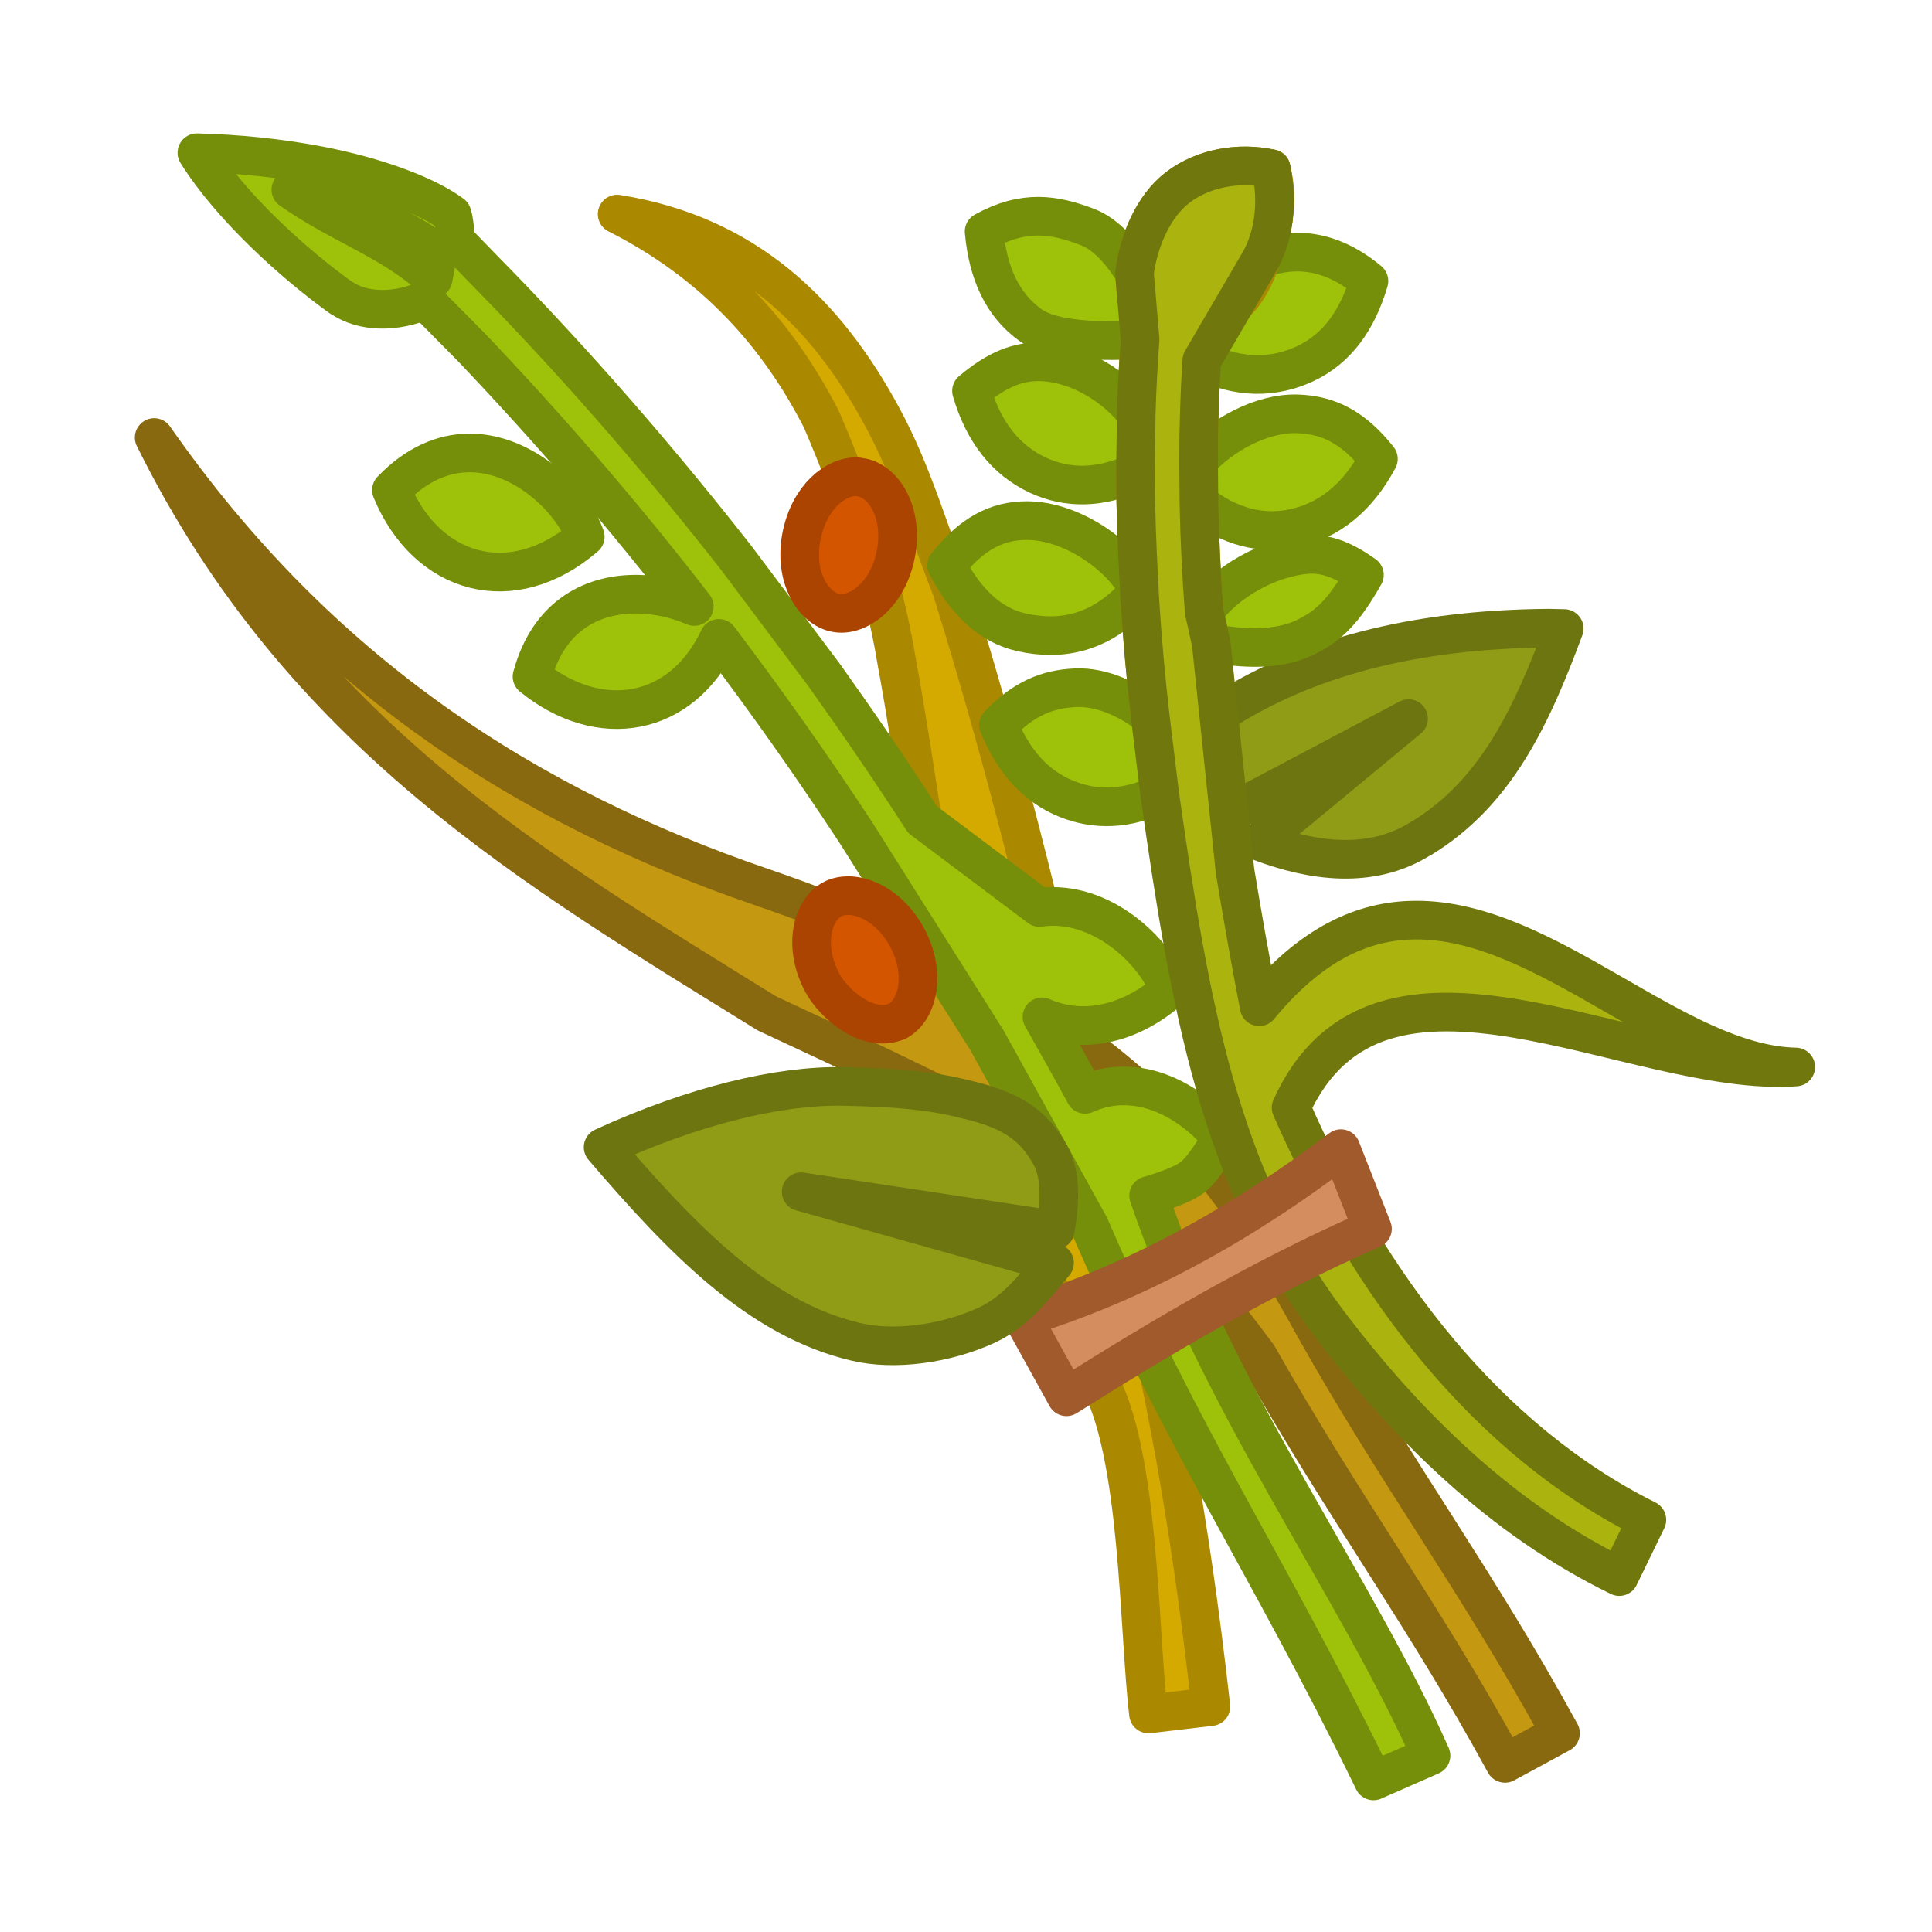
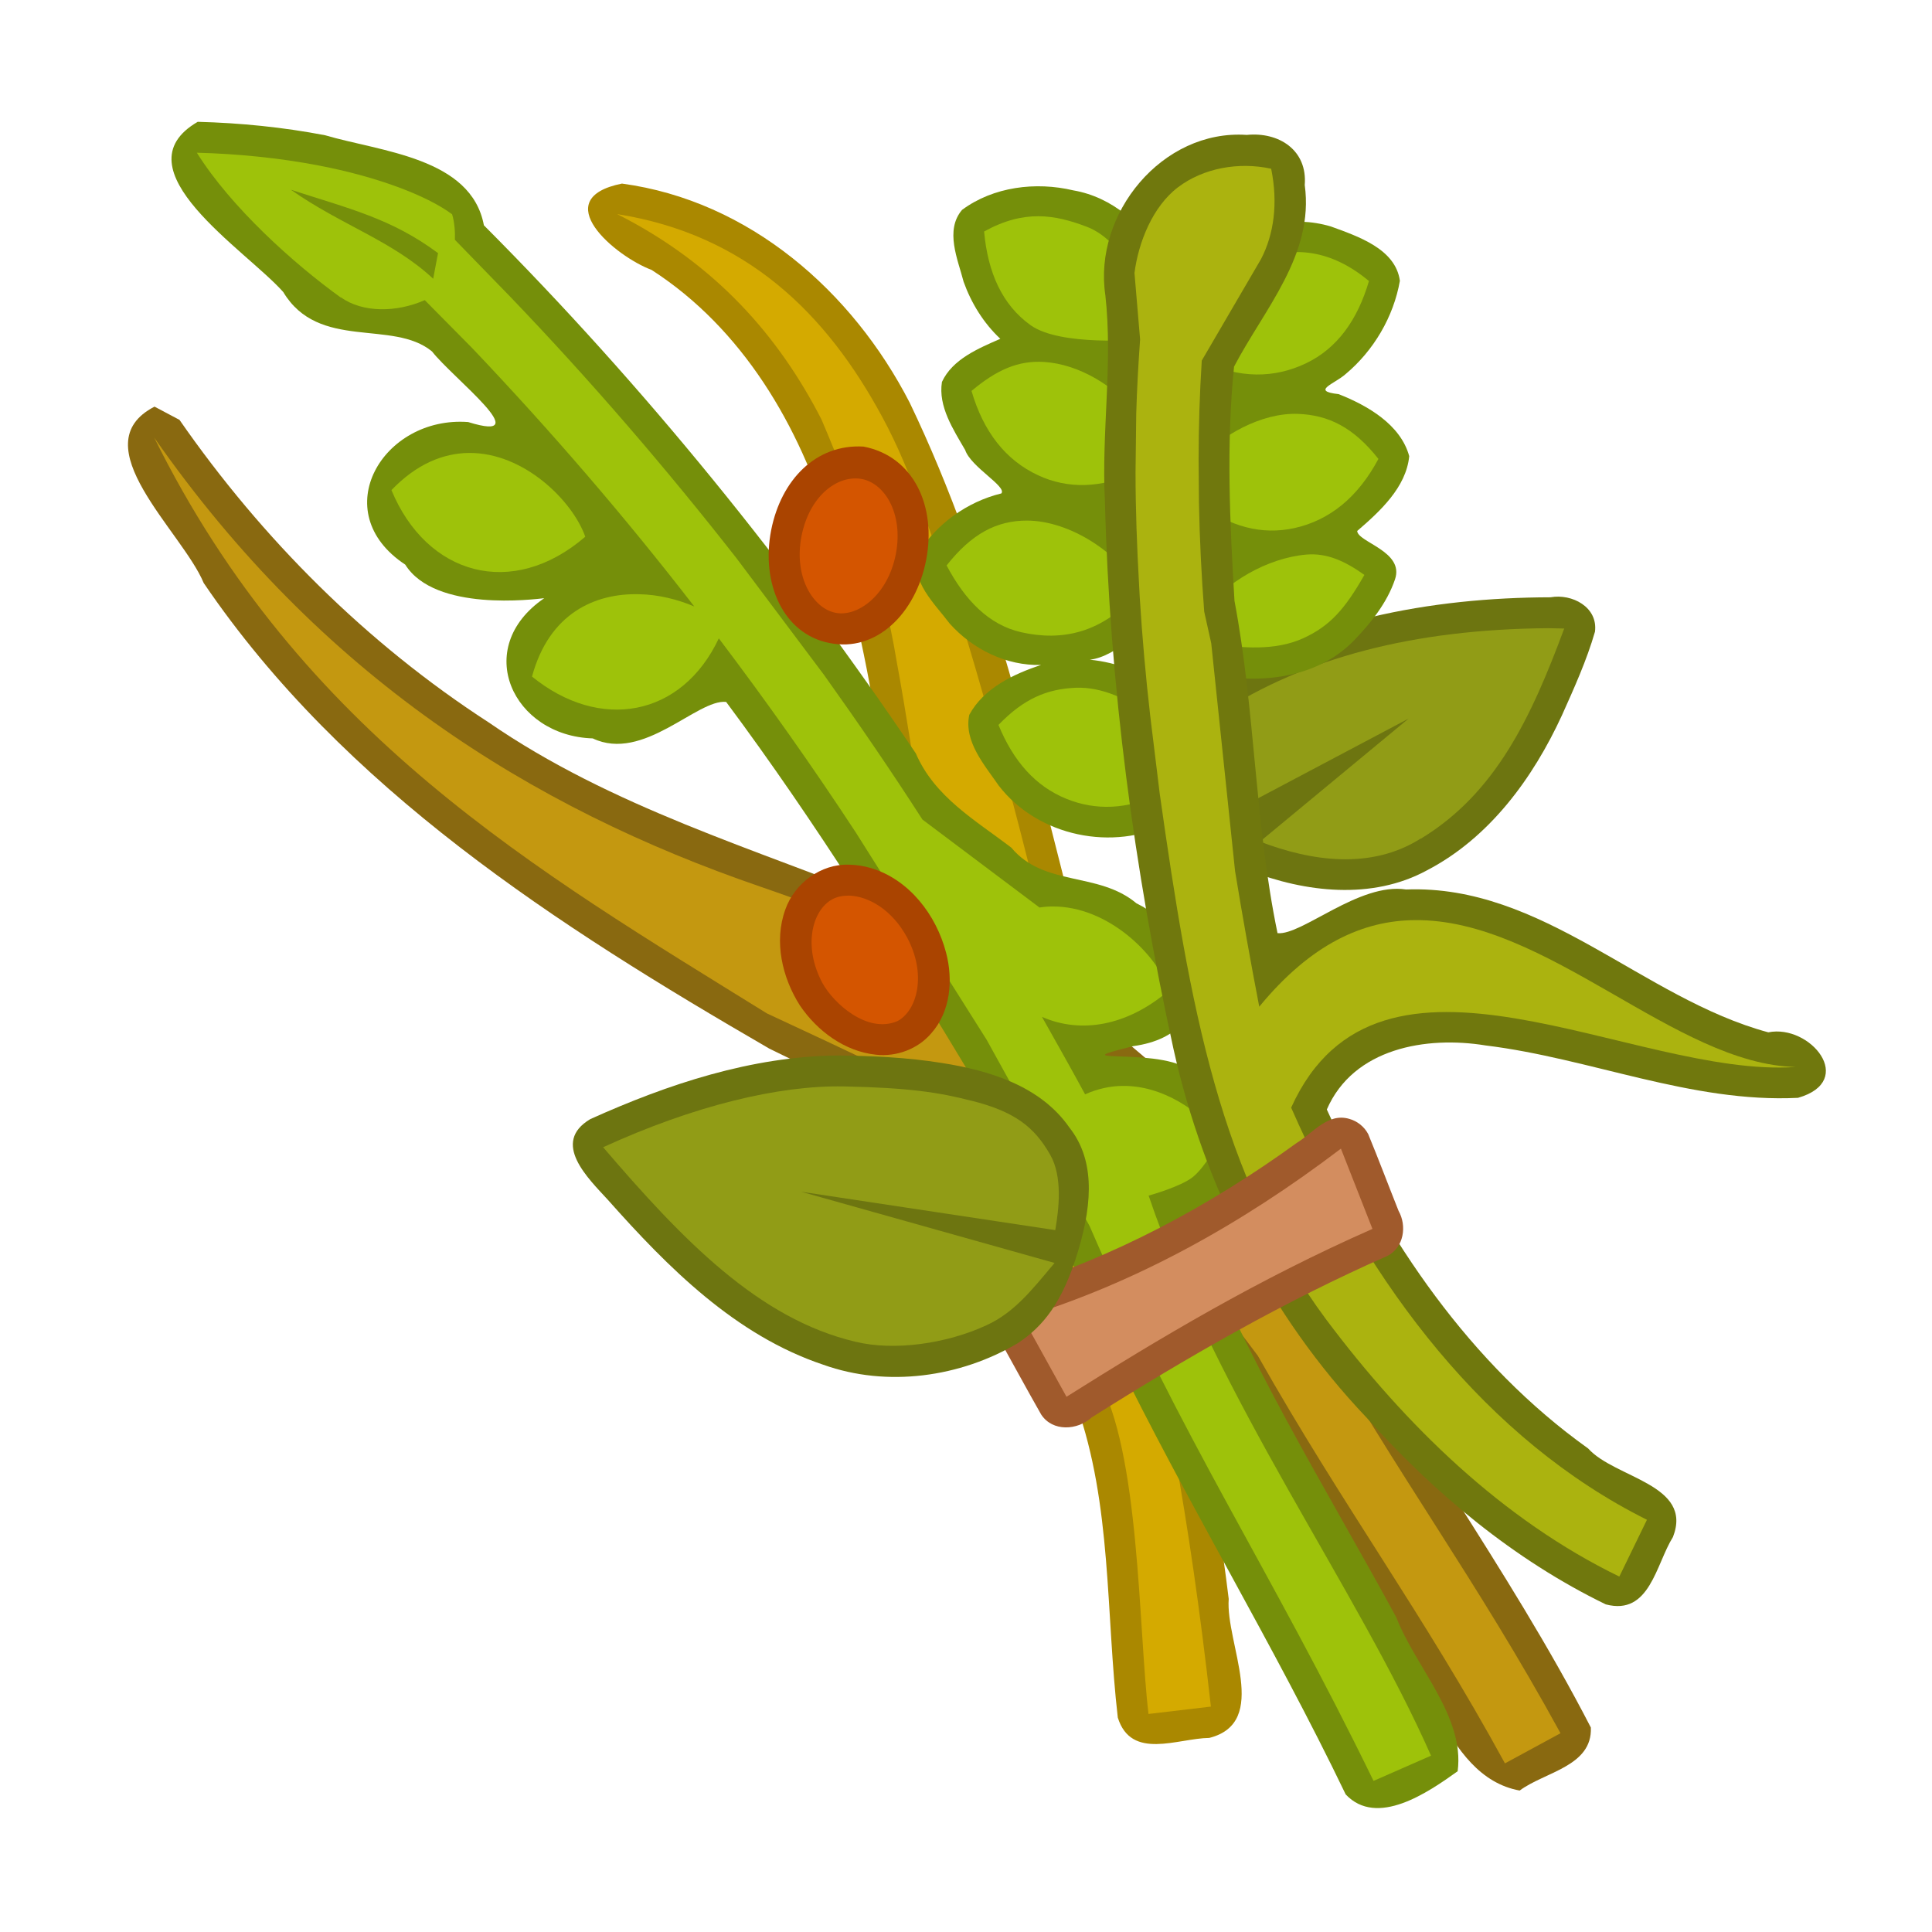
<svg xmlns="http://www.w3.org/2000/svg" height="500" viewBox="0 0 132.292 132.292" width="500">
-   <g stroke-linecap="round" stroke-linejoin="round" stroke-width="2.334" transform="matrix(-1.133828 0 0 1.133775 235.8387 -226.9108)">
-     <path d="m152.295 249.634c.487-3.154.974-6.392 1.566-9.61.795-4.851 2.459-9.702 4.53-14.552 2.582-5.04 6.392-9.396 12.34-12.404-7.789 1.232-12.636 5.986-16.023 12.277-1.869 3.454-2.78 6.908-4.17 10.361-2.011 6.456-3.729 12.778-5.313 19.241-3.916 15.979-7.704 24.699-10.351 48.26l3.768.445c.614-5.122.506-15.897 3.088-20.321 1.282-2.45.574-.635 2.646-4.784 2.959-5.927 5.952-15.522 7.918-28.912z" fill="#d4aa00" stroke="#a80" />
-     <path d="m161.692 261.339c13.928-8.636 28.109-16.828 36.999-34.777v-0c-10.033 14.372-22.671 22.345-36.639 27.136-20.888 7.165-27.431 15.648-33.401 26.543-4.995 8.911-9.8 15.261-14.891 24.575l3.355 1.82c4.953-9.081 9.737-15.452 14.922-24.617 7.387-9.853 9.428-11.277 29.654-20.68z" fill="#c49810" stroke="#896910" />
-     <path d="m196.11 209.362c-2.392.059-4.974.311-7.387.777-3.387.652-6.435 1.764-8.022 2.938-.148.468-.191 1.109-.17 1.543l-3.344 3.44c-4.868 5.078-9.419 10.365-13.674 15.805l-5.271 7.027c-2.053 2.879-4.043 5.779-5.948 8.742l-7.07 5.313c-.254-.042-.529-.064-.783-.064-3.344-.021-6.287 2.878-7.049 5.059 2.561 2.201 5.376 2.625 7.683 1.609-.868 1.545-1.757 3.111-2.603 4.678-.762-.339-1.545-.508-2.286-.508-2.413-.021-4.614 1.503-5.948 3.154 0 0 .967 1.752 1.733 2.354.757.595 2.664 1.116 2.664 1.116-4.182 12.343-12.591 23.708-17.054 33.825l3.471 1.524c6.337-13.015 11.571-20.592 17.145-33.506l6.223-11.26 7.895-12.51c2.625-4 5.377-7.895 8.276-11.726 2.244 4.763 7.196 5.631 11.281 2.307-1.037-3.831-3.81-5.038-6.456-4.974-1.185.021-2.349.318-3.344.741 4.17-5.397 8.636-10.583 13.419-15.612l2.858-2.89c1.714.756 3.746.766 5.059-.163h.021c2.836-2.04 6.625-5.453 8.679-8.731zm-5.673 2.235c-3.027 2.131-6.14 3.081-8.595 5.376l-.293-1.547c2.815-2.098 5.396-2.693 8.888-3.829z" fill="#9ec20a" stroke="#758f0a" />
-     <path d="m156.718 254.227c-1.164.042-2.582.847-3.493 2.519-1.206 2.244-.614 4.424.572 5.059 1.82.783 3.852-1.058 4.53-2.286 1.206-2.244.614-4.403-.572-5.059-.296-.169-.656-.233-1.037-.233z" fill="#d45500" stroke="#a40" />
-     <path d="m114.508 238.076c-.315 0-.652.021-.972.021 1.988 5.355 4.125 9.927 8.638 12.679h.021c3.006 1.905 6.604 1.376 9.716.191l-8.975-7.429 11.197 5.927c.318-1.884 1.418-4.403.275-6.202h-.021v-.021c-5.186-3.365-11.705-5.101-19.88-5.165z" fill="#919c16" stroke="#6d7510" />
-     <path d="m156.21 228.932c-.085.021-.169.021-.254.042-1.333.254-2.54 2.138-2.053 4.636.487 2.498 2.328 3.81 3.641 3.535 1.333-.254 2.54-2.138 2.053-4.636-.466-2.349-2.074-3.641-3.387-3.577z" fill="#d45500" stroke="#a40" />
-     <path d="m179.705 227.493c-3.344-.042-6.287 2.9-7.048 5.059 4.424 3.81 9.588 2.307 11.705-2.815-1.524-1.587-3.133-2.223-4.657-2.244z" fill="#9ec20a" stroke="#758f0a" />
-     <path d="m137.965 248.067c1.939.98 3.89 1.024 5.632.316 1.873-.76 3.201-2.265 4.104-4.465-1.524-1.587-2.935-2.17-4.657-2.244-1.606-.069-3.26.72-4.508 1.714l-3.014 3.508z" fill="#9ec20a" stroke="#758f0a" />
-     <path d="m135.276 237.082c-1.291-1.778-3.815-3.245-6.16-3.45-1.236-.108-2.328.381-3.514 1.228 1.175 2.063 2.079 3.086 3.69 3.823 1.688.772 3.748.61 5.56.305l1.891-.203z" fill="#9ec20a" stroke="#758f0a" />
-     <path d="m135.594 230.52c-.042 2.18-.148 4.36-.318 6.562" fill="#d4aa00" stroke="#a80" />
-     <path d="m135.615 227.938c-1.376-1.503-3.787-2.884-5.99-2.805-1.858.067-3.365.815-4.868 2.72 1.231 2.308 2.943 3.711 5.086 4.179 1.936.424 3.899-.067 5.751-1.512l1.3-1.081z" fill="#9ec20a" stroke="#758f0a" />
-     <g fill="#d4aa00" stroke="#a80">
-       <path d="m135.425 221.914c.127 1.998.191 4.013.191 6.024" />
-       <path d="m131.088 213.271c.108.918.368 1.765.759 2.515" />
-       <path d="m131.234 210.327c-.212 1.036-.254 2.026-.146 2.944" />
-     </g>
-     <path d="m145.763 219.776c1.713-1.223 2.584-3.175 2.806-5.658-2.433-1.343-4.267-1.018-6.203-.285-1.25.473-2.176 1.674-2.878 2.791-.303.606-1.98 2.928-1.991 3.753l1.653.263s4.804.428 6.613-.863z" fill="#9ec20a" stroke="#758f0a" />
-     <path d="m139.383 225.112c-.042-1.492-.127-2.985-.233-4.473" fill="#d4aa00" stroke="#a80" />
-     <path d="m139.425 228.658c2.099.983 4.105 1.012 5.884.184 1.962-.913 3.301-2.625 4.022-5.095-1.524-1.276-2.827-1.854-4.403-1.748-2.115.141-4.276 1.471-5.546 3.114l-2.318 2.582z" fill="#9ec20a" stroke="#758f0a" />
-     <path d="m139.214 235.41c.127-2.265.212-4.508.212-6.752" fill="#d4aa00" stroke="#a80" />
-     <path d="m146.326 238.321c1.967-.443 3.398-1.942 4.508-4.033-1.503-1.905-3.011-2.717-4.868-2.709-2.588.011-5.588 1.968-6.773 4.233 2.219 2.606 4.708 3.056 7.133 2.509z" fill="#9ec20a" stroke="#758f0a" />
-     <path d="m138.536 243.39c.275-2.392.487-4.784.635-7.176" fill="#d4aa00" stroke="#a80" />
-     <path d="m131.847 215.786c-1.905-.749-4.191-.624-6.519 1.325.693 2.361 1.923 4.072 3.807 4.971 1.893.903 4.038.947 6.289-.168l2.073-1.537c-1.117-1.769-1.938-2.593-5.65-4.591z" fill="#9ec20a" stroke="#758f0a" />
-     <path d="m139.489 216.624c-.235-1.84-1.089-4.011-2.633-5.181-1.523-1.154-3.659-1.546-5.622-1.116-.541 2.102-.041 3.81.614 5.459 1.159 3.573 3.419 3.873 5.65 4.591 1.822-1.745 1.889-1.958 1.991-3.753z" fill="#d4aa00" stroke="#a80" />
-     <path d="m139.214 235.41c.127-2.265.212-4.508.212-6.752l-.042-3.545c-.042-1.492-.127-2.985-.233-4.473l.339-4.015c-.235-1.84-1.089-4.011-2.633-5.181-1.523-1.154-3.659-1.546-5.622-1.116-.423 2.072-.169 3.958.614 5.459l3.577 6.128c.127 1.998.191 4.013.191 6.024l-.021 2.582c-.042 2.18-.148 4.36-.318 6.562l-.423 1.905-1.439 13.758c-.445 2.709-.931 5.44-1.46 8.191-3.133-3.81-6.287-5.207-9.398-5.228-7.957-.085-15.74 8.721-23.004 8.869 9.836.699 25.142-9.335 30.476 2.455-4.731 10.804-11.816 20.061-21.486 24.892l1.668 3.429c7.055-3.429 12.897-9.123 17.681-15.494 6.451-8.671 8.256-18.928 10.075-31.792l.572-4.678c.275-2.392.487-4.784.635-7.176z" fill="#abb30f" stroke="#70780d" />
-     <path d="m127.022 269.509-1.905 4.847c6.921 3.048 12.827 6.583 18.479 10.139l2.646-4.784c-6.752-2.074-13.123-5.567-19.219-10.202z" fill="#d38d5f" stroke="#a05a2c" />
-     <path d="m149.374 266.609h-.021c-2.649.664-3.819 1.597-4.775 3.273-.753 1.32-.527 3.262-.305 4.548l15.346-2.318-15.303 4.3c1.387 1.654 2.421 2.981 4.104 3.761 2.414 1.118 5.568 1.57 7.918.998 5.842-1.376 10.435-6.138 15.24-11.748-5.503-2.519-10.626-3.747-14.531-3.672s-5.81.37-7.673.857z" fill="#919c16" stroke="#6d7510" />
+   <g stroke-linecap="round" stroke-linejoin="round">
+     <path d="m42.59 12.57c-5.157 1.038-.469 4.978 2.024 5.911 6.247 4.022 10.146 10.7 12.246 17.68 3.846 11.38 3.978 23.585 7.04 35.163 2.014 8.719 5.127 17.216 9.805 24.864 2.441 6.864 2.009 14.283 2.836 21.426.927 2.942 4.091 1.416 6.266 1.388 4.194-1.062 1.101-6.49 1.328-9.518-1.841-15.162-6.07-29.867-10.074-44.561-3.257-12.631-6.097-25.532-11.769-37.348-3.925-7.636-10.983-13.825-19.701-15.004z" fill="#a80" />
+     <path d="m63.163 56.118c-.552-3.576-1.104-7.247-1.776-10.895-.901-5.5-2.789-10.999-5.136-16.499-2.928-5.714-7.248-10.653-13.992-14.063 8.832 1.397 14.328 6.787 18.168 13.919 2.119 3.916 3.152 7.832 4.728 11.748 2.28 7.319 4.228 14.488 6.024 21.814 4.44 18.117 8.735 28.003 11.736 54.716l-4.272.504c-.696-5.808-.574-18.024-3.502-23.04-1.453-2.778-.651-.72-3-5.424-3.355-6.72-6.749-17.598-8.978-32.78z" fill="#d4aa00" stroke-width="4.233" />
+     <path d="m10.581 27.844c-5.066 2.609 1.91 8.559 3.367 12.076 9.568 14.098 24.252 23.493 38.726 31.881 10.53 5.202 22.524 9.365 29.552 19.408 4.41 5.807 7.599 12.449 11.754 18.449 3.682 3.916 4.72 11.972 10.078 12.948 1.725-1.281 4.983-1.654 4.875-4.314-5.686-11.031-13.242-21.009-19.092-31.968-6.285-11.287-16.907-19.583-28.762-24.412-9.364-3.782-19.22-6.649-27.625-12.451-8.344-5.404-15.501-12.555-21.164-20.711z" fill="#896910" />
+     <path d="m52.507 69.388c-15.792-9.791-31.871-19.079-41.951-39.429v-0c11.376 16.295 25.705 25.334 41.543 30.766 23.683 8.123 31.102 17.742 37.871 30.094 5.664 10.103 11.112 17.303 16.884 27.862l-3.804 2.064c-5.616-10.295-11.04-17.519-16.92-27.91-8.375-11.171-10.69-12.785-33.623-23.446z" fill="#c49810" stroke-width="4.233" />
+     <path d="m85.521 59.607c3.854 1.501 8.431 2.037 12.194-.014 4.279-2.226 7.256-6.311 9.238-10.614.837-1.87 1.692-3.756 2.261-5.723.218-1.688-1.576-2.621-3.042-2.357-8.223.019-16.707 1.586-23.71 6.099-.876.72-1.501 1.783-1.63 2.988-.31 2.147.374 4.3.889 6.336 1.267 1.095 2.534 2.19 3.801 3.284z" fill="#6d7510" />
+     <path d="m106.007 43.014c.358 0 .739.024 1.102.024-2.254 6.072-4.677 11.255-9.794 14.375h-.024c-3.408 2.16-7.488 1.56-11.016.216l10.176-8.423-12.696 6.72c-.36-2.136-1.608-4.992-.312-7.031h.024v-.024c5.88-3.816 13.272-5.784 22.54-5.856z" fill="#919c16" stroke-width="4.233" />
+     <path d="m13.537 8.342c-5.552 3.227 3.319 8.785 5.858 11.655 2.432 4.045 7.489 1.846 10.187 4.068 1.409 1.813 7.316 6.337 2.474 4.834-5.838-.435-9.772 6.159-4.308 9.762 2.039 3.259 8.855 2.368 9.516 2.301-4.984 3.414-2.144 9.437 3.323 9.599 3.465 1.651 7.156-2.708 9.135-2.498 6.186 8.307 11.661 17.124 16.997 25.989 3.413 6.086 6.822 12.168 9.56 18.596 4.986 10.232 10.936 19.961 15.866 30.223 2.142 2.271 5.63-.126 7.667-1.588.492-3.776-2.872-7.101-4.208-10.55-4.954-9.105-10.522-17.948-14.172-27.694 4.86-1.496 5.616-7.837.326-9.475-1.611-2.038-9.749-.557-4.16-1.931 6.437-.882 4.7-7.6.217-9.781-2.607-2.187-6.313-1.112-8.563-3.807-2.467-1.887-5.255-3.468-6.544-6.462-8.713-12.93-18.561-25.109-29.574-36.156-.865-4.641-7.056-5.04-10.873-6.166-2.875-.551-5.799-.844-8.725-.92z" fill="#758f0a" />
+     <path d="m32.084 31.015c3.792-.048 7.128 3.288 7.992 5.736-5.016 4.32-10.872 2.616-13.272-3.192 1.728-1.8 3.552-2.52 5.28-2.544zm-18.6-20.557c2.712.067 5.64.353 8.376.881 3.84.739 7.296 2 9.096 3.331.168.53.216 1.258.192 1.749l3.791 3.9c5.52 5.757 10.68 11.751 15.504 17.919l5.976 7.968c2.328 3.264 4.584 6.552 6.744 9.912l8.016 6.024c.288-.048.6-.072.888-.072 3.792-.024 7.128 3.264 7.992 5.735-2.904 2.496-6.096 2.976-8.711 1.824.984 1.752 1.992 3.528 2.952 5.304.864-.384 1.752-.576 2.592-.576 2.736-.024 5.232 1.704 6.744 3.576 0 0-1.096 1.986-1.965 2.669-.858.675-3.02 1.266-3.02 1.266 4.741 13.994 14.276 26.88 19.337 38.35l-3.936 1.728c-7.185-14.756-13.12-23.347-19.44-37.989l-7.056-12.767-8.952-14.183c-2.976-4.536-6.096-8.951-9.384-13.295-2.544 5.4-8.159 6.384-12.791 2.616 1.176-4.344 4.32-5.712 7.32-5.64 1.344.024 2.664.36 3.791.84-4.728-6.12-9.791-11.999-15.215-17.701l-3.24-3.276c-1.944.857-4.248.869-5.736-.185h-.024c-3.216-2.313-7.512-6.182-9.84-9.899zm6.432 2.534c3.432 2.417 6.962 3.494 9.746 6.095l.332-1.754c-3.192-2.378-6.118-3.053-10.078-4.341z" fill="#9ec20a" stroke-width="4.233" />
+     <path d="m82.626 46.141c3.456.718 7.455.397 10.057-2.255 1.175-1.213 2.295-2.603 2.838-4.214.661-1.919-2.549-2.54-2.588-3.314 1.55-1.335 3.355-2.985 3.562-5.122-.589-2.167-2.861-3.472-4.833-4.248-1.923-.213-.293-.69.47-1.367 1.924-1.604 3.294-3.93 3.724-6.393-.299-2.203-2.905-3.053-4.726-3.721-2.645-.786-5.527-.133-7.727 1.482-1.485.541-3.077 3.399-3.827.755-1.249-2.349-3.412-4.25-6.084-4.709-2.564-.608-5.471-.253-7.616 1.336-1.189 1.403-.295 3.37.106 4.921.526 1.47 1.371 2.836 2.514 3.907-1.496.658-3.276 1.391-3.997 2.953-.269 1.68.78 3.263 1.591 4.664.394 1.169 2.875 2.502 2.476 2.971-2.334.566-4.474 2.097-5.715 4.154-.543 1.855 1.158 3.397 2.174 4.753 1.577 1.763 3.878 2.905 6.267 2.838-1.893.619-3.945 1.6-4.923 3.418-.382 1.824 1.053 3.441 2.024 4.852 2.687 3.48 7.828 4.53 11.721 2.551.977-.506 2.345-1.046 3.409-1.699 1.179-.904.879-2.662-.174-3.528-1.198-1.302-2.221-2.782-3.543-3.957-1.506-1.114-3.316-1.813-5.18-1.996 1.93-.225 3.724-2.463 4.996-2.786 1.002 1.251 2.003 2.502 3.005 3.753z" fill="#758f0a" />
+     <path d="m86.346 17.742c2.16-.85 4.752-.708 7.392 1.502-.786 2.677-2.181 4.617-4.317 5.636-2.146 1.024-4.578 1.074-7.131-.191l-2.35-1.742c1.266-2.005 2.197-2.94 6.406-5.205zm-16.416 25.55c-2.23-.503-3.853-2.202-5.112-4.573 1.704-2.16 3.414-3.08 5.52-3.072 2.934.012 6.336 2.232 7.68 4.8-2.516 2.955-5.338 3.465-8.088 2.845zm7.824-10.956c-2.38 1.115-4.654 1.147-6.671.208-2.224-1.035-3.743-2.976-4.56-5.776 1.728-1.447 3.206-2.102 4.992-1.982 2.398.16 4.848 1.668 6.288 3.53l2.628 2.928zm-7.186-10.07c-1.942-1.387-2.929-3.6-3.182-6.415 2.759-1.523 4.838-1.155 7.033-.323 1.417.537 2.468 1.898 3.263 3.165.344.687 2.245 3.319 2.258 4.255l-1.874.298s-5.447.486-7.498-.979zm11.506 9.254c1.56-1.704 4.294-3.269 6.792-3.18 2.106.075 3.816.924 5.52 3.084-1.396 2.617-3.336 4.207-5.767 4.739-2.196.48-4.421-.076-6.521-1.715l-1.474-1.226zm.384 10.367c1.464-2.016 4.326-3.679 6.984-3.912 1.401-.123 2.64.432 3.984 1.392-1.332 2.339-2.357 3.499-4.184 4.334-1.914.875-4.249.692-6.304.345l-2.144-.23zm-3.048 12.455c-2.199 1.111-4.411 1.161-6.386.358-2.124-.862-3.629-2.568-4.654-5.062 1.728-1.8 3.328-2.46 5.28-2.544 1.821-.078 3.696.816 5.112 1.944l3.418 3.978z" fill="#9ec20a" stroke-width="4.233" />
+     <path d="m85.371 9.238c-5.796-.394-10.517 5.41-9.683 10.977.524 4.674-.273 9.372-.031 14.067.317 12.63 1.998 25.227 4.7 37.561 2.089 9.384 6.554 18.219 13.198 25.207 4.648 5.189 10.107 9.753 16.401 12.809 3.015.793 3.425-2.742 4.599-4.615 1.405-3.616-3.979-4.02-5.808-6.061-8.089-5.773-13.819-14.265-17.894-23.211 1.825-4.206 6.816-5.049 10.873-4.386 7.177.878 14.086 3.95 21.391 3.587 4.049-1.162.827-5.062-2.033-4.485-8.607-2.32-15.42-10.141-24.805-9.781-3.202-.498-7.145 3.163-8.802 2.99-1.557-7.502-1.527-15.242-2.947-22.755-.318-5.327-.57-10.753-.029-16.039 2.062-3.939 5.495-7.651 4.84-12.435.193-2.395-1.776-3.649-3.969-3.43z" fill="#70780d" />
+     <path d="m77.995 39.991c-.144-2.568-.24-5.112-.24-7.655l.048-4.02c.048-1.692.144-3.384.264-5.071l-.384-4.552c.267-2.086 1.235-4.548 2.985-5.874 1.727-1.308 4.149-1.753 6.374-1.265.48 2.349.192 4.488-.696 6.189l-4.056 6.947c-.144 2.265-.216 4.55-.216 6.83l.024 2.928c.048 2.472.168 4.944.36 7.439l.48 2.16 1.632 15.599c.504 3.072 1.056 6.168 1.656 9.287 3.552-4.32 7.128-5.904 10.656-5.928 9.021-.096 17.846 9.887 26.083 10.055-11.153.792-28.506-10.583-34.554 2.784 5.364 12.25 13.397 22.745 24.362 28.222l-1.891 3.888c-7.999-3.888-14.623-10.343-20.047-17.567-7.314-9.831-9.361-21.46-11.424-36.045l-.648-5.304c-.312-2.712-.552-5.424-.72-8.135z" fill="#abb30f" stroke-width="4.233" />
+     <path d="m92.389 76.613c-1.471-.431-2.481.969-3.598 1.648-5.967 4.327-12.558 7.855-19.619 10.02-1.303.522-1.619 2.27-.793 3.333.975 1.746 1.923 3.507 2.914 5.243.781 1.196 2.488 1.089 3.46.2 6.514-4.108 13.21-7.964 20.267-11.068 1.11-.582 1.327-2.046.746-3.076-.698-1.752-1.361-3.518-2.081-5.261-.267-.504-.747-.888-1.297-1.039z" fill="#a05a2c" />
+     <path d="m91.818 78.652 2.16 5.496c-7.848 3.456-14.544 7.463-20.951 11.495l-3-5.424c7.656-2.352 14.88-6.312 21.791-11.567z" fill="#d38d5f" stroke-width="4.233" />
+     <path d="m57.351 72.272c-5.895.064-11.607 1.958-16.933 4.359-2.706 1.611-.149 4.049 1.207 5.528 4.118 4.635 8.731 9.28 14.752 11.291 4.369 1.562 9.389.862 13.339-1.492 1.722-1.147 3.051-2.777 4.111-6.311 1.061-3.534 1.047-6.35-.598-8.436-1.977-2.851-5.486-3.917-8.751-4.427-2.355-.379-4.746-.483-7.128-.512z" fill="#6d7510" />
+     <path d="m66.475 75.364h.024c3.003.753 4.33 1.811 5.414 3.711.854 1.496.598 3.699.345 5.156l-17.399-2.628 17.351 4.876c-1.573 1.875-2.744 3.38-4.654 4.264-2.737 1.267-6.314 1.78-8.978 1.132-6.624-1.56-11.832-6.959-17.28-13.319 6.24-2.856 12.048-4.248 16.476-4.164 4.428.084 6.588.42 8.7.972z" fill="#919c16" stroke-width="4.233" />
+     <path d="m58.146 59.209c-1.93-.076-3.742 1.274-4.372 3.072-.791 2.183-.217 4.661 1.002 6.572 1.184 1.745 3.068 3.147 5.209 3.367 1.403.154 2.863-.385 3.783-1.466 1.323-1.486 1.507-3.67 1.011-5.529-.671-2.567-2.503-4.976-5.106-5.774-.494-.147-1.009-.236-1.526-.242z" fill="#a40" />
+     <path d="m58.147 61.325c1.32.048 2.928.96 3.96 2.856 1.368 2.544.696 5.016-.648 5.736-2.064.888-4.368-1.2-5.136-2.592-1.368-2.544-.696-4.992.648-5.736.336-.192.744-.264 1.176-.264z" fill="#d45500" stroke-width="4.233" />
+     <path d="m52.807 36.291c-.001.002-.001.004-.002.006-.714 3.665.835 7.118 3.992 7.732 3.191.655 5.904-2.003 6.619-5.674.714-3.663-.834-7.113-4.289-7.776-3.256-.189-5.64 2.281-6.32 5.712z" fill="#a40" />
+     <path d="m61.339 37.951c-.552 2.832-2.64 4.32-4.128 4.008-1.512-.288-2.88-2.424-2.328-5.256.528-2.664 2.352-4.128 3.996-3.924s3.012 2.34 2.46 5.172z" fill="#d45500" stroke-width="4.233" />
  </g>
</svg>
